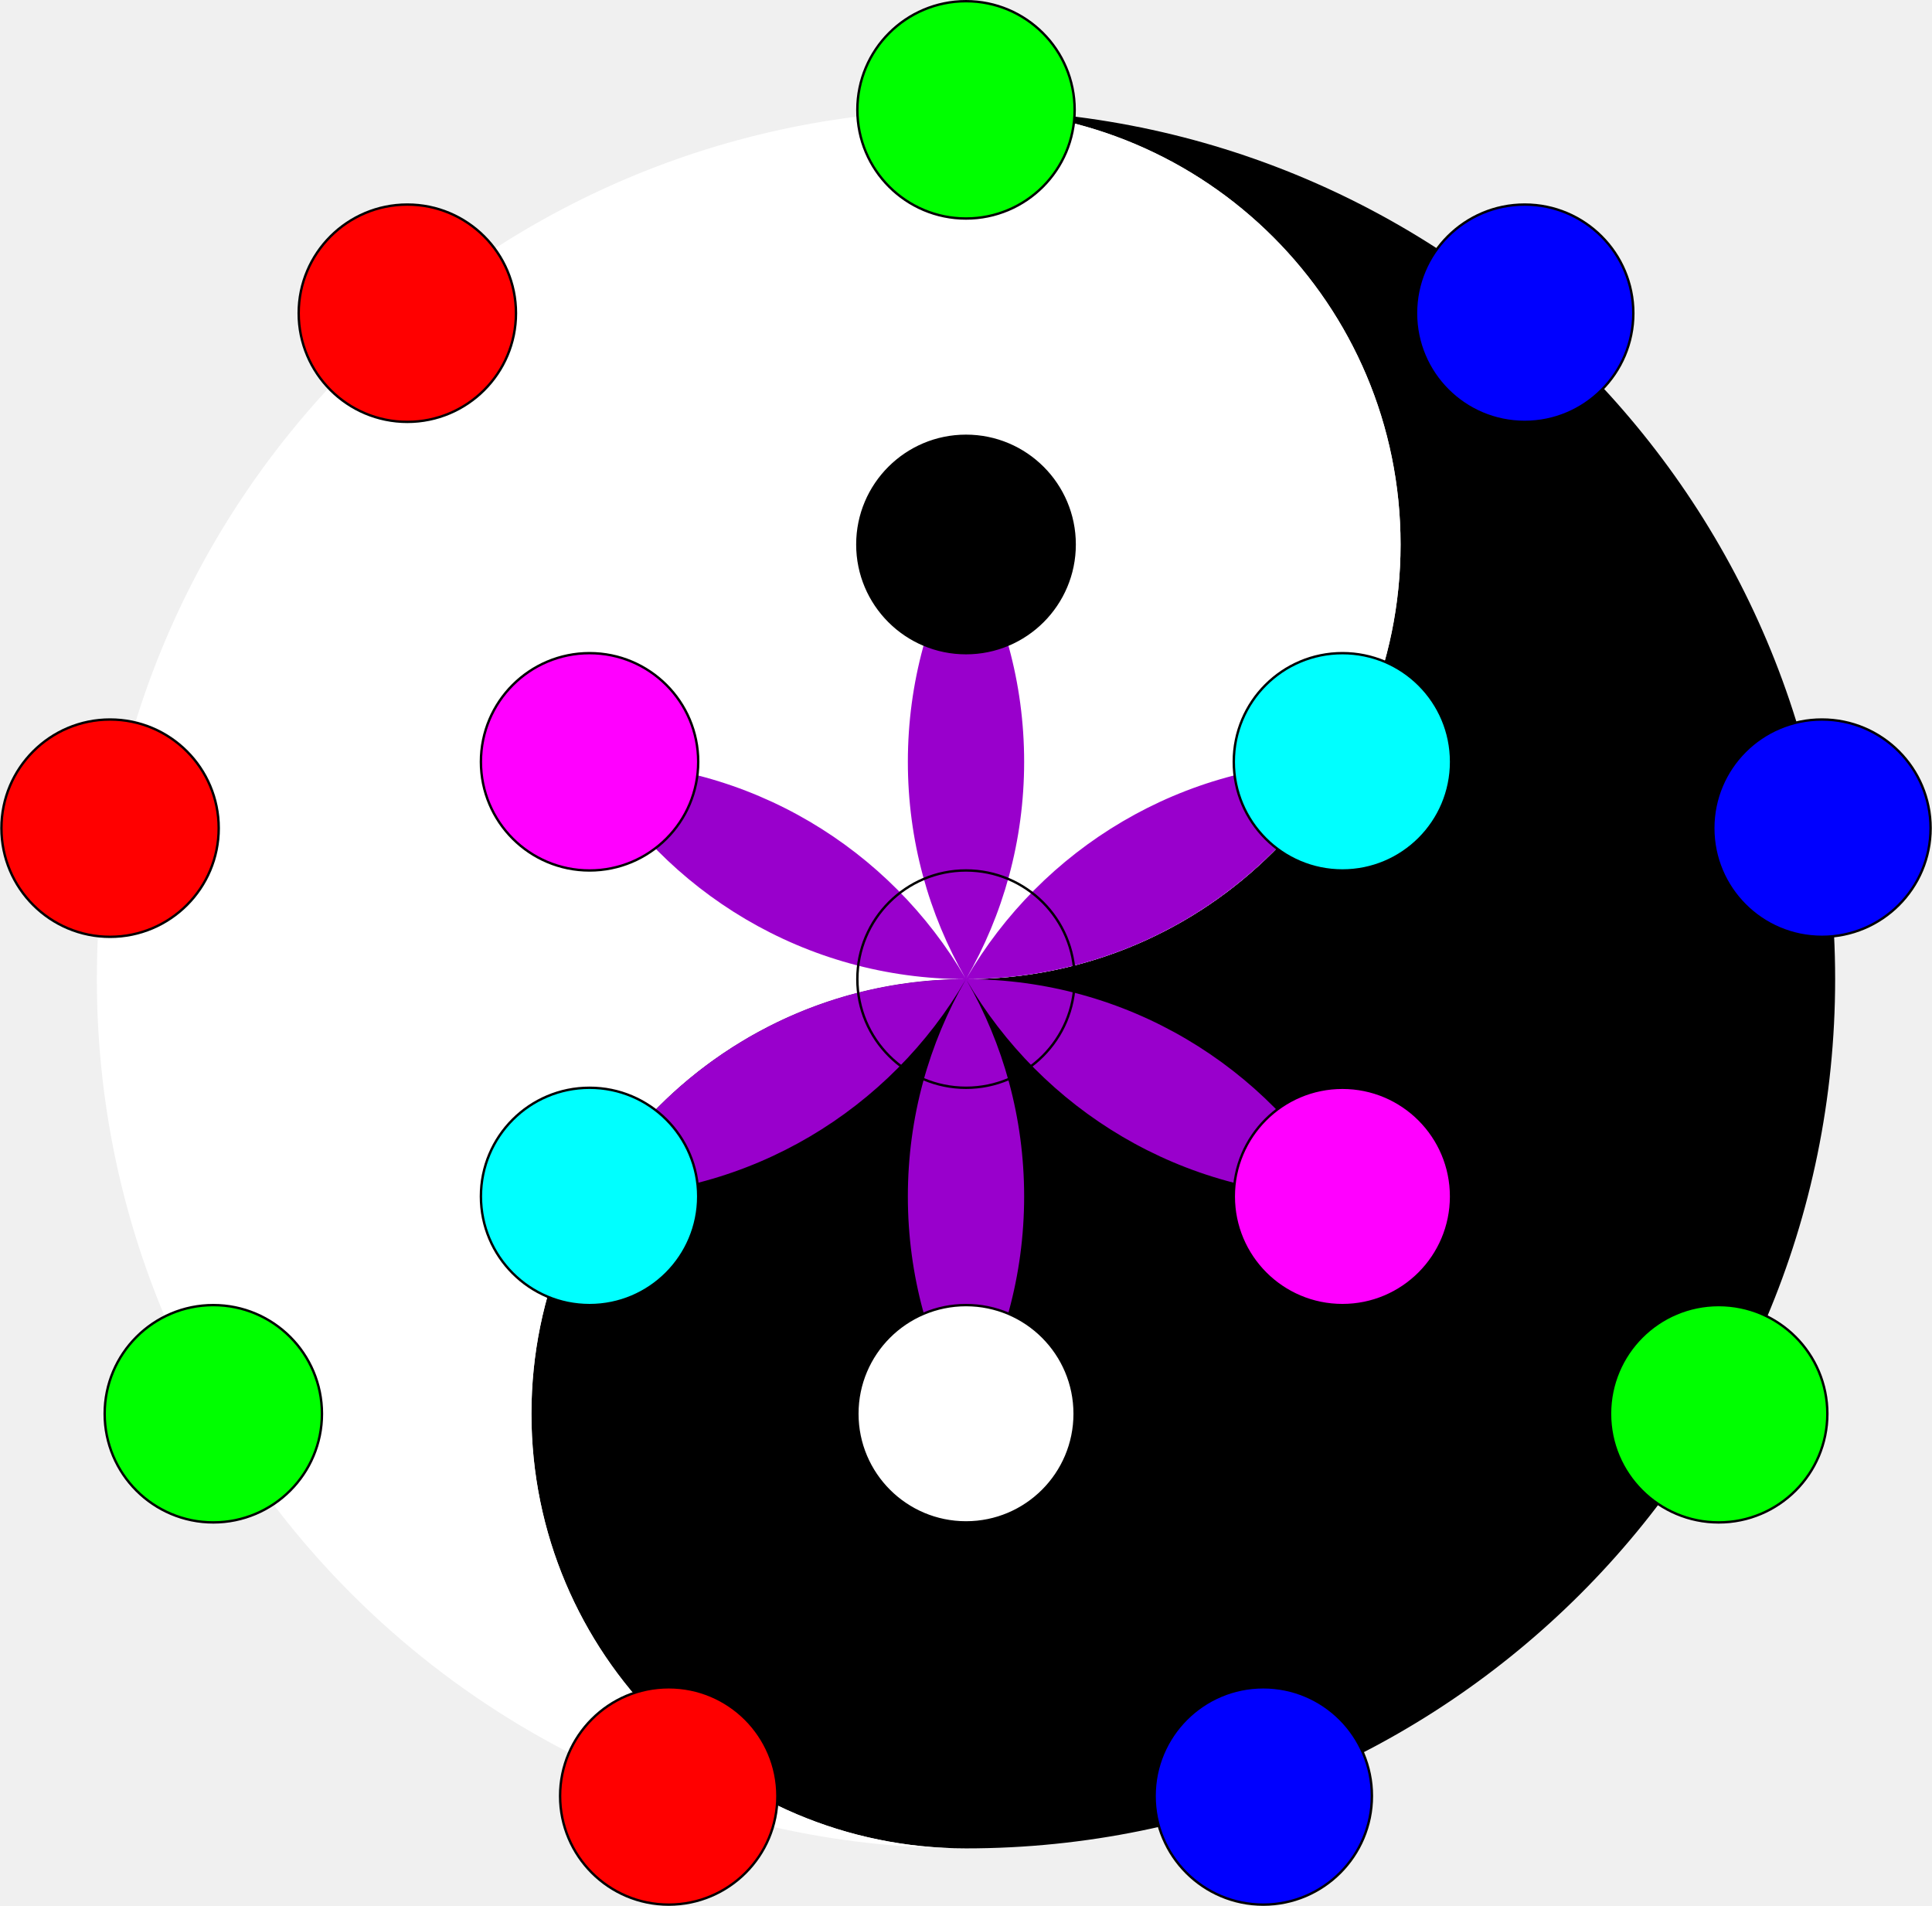
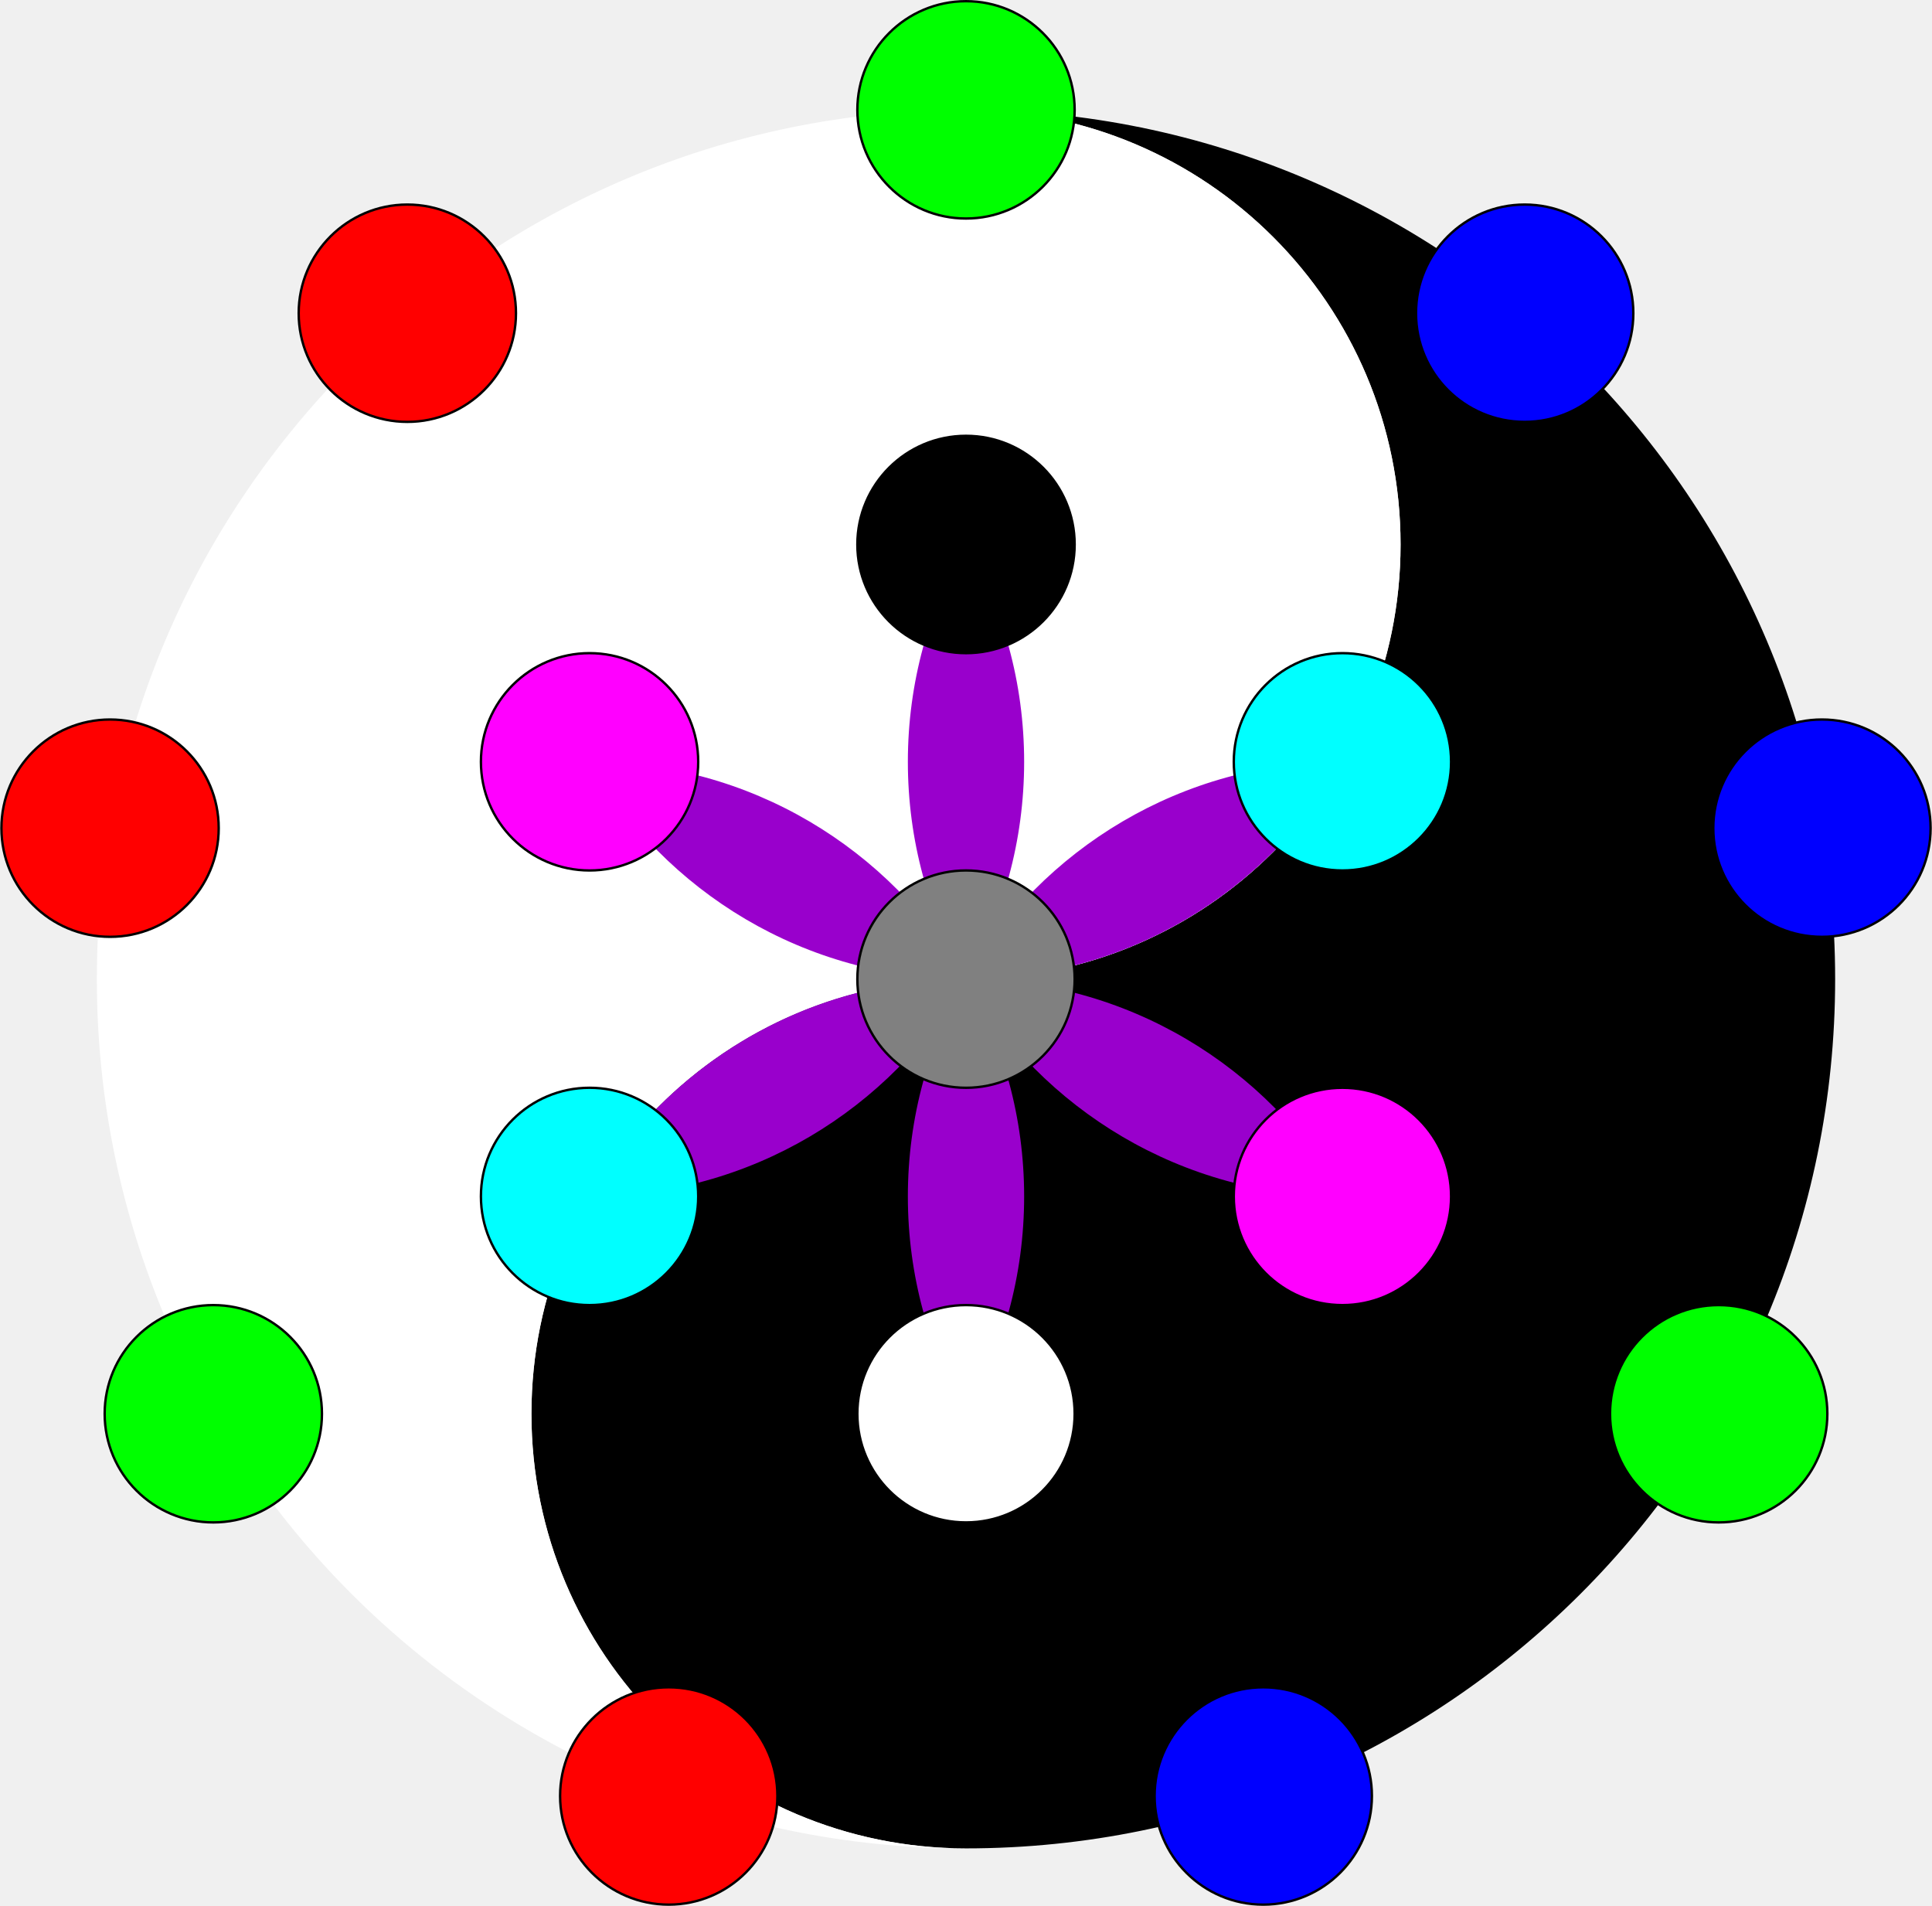
<svg xmlns="http://www.w3.org/2000/svg" xml:space="preserve" width="1680px" height="1657px" version="1.1" shape-rendering="geometricPrecision" text-rendering="geometricPrecision" image-rendering="optimizeQuality" fill-rule="evenodd" clip-rule="evenodd" viewBox="0 0 1679.87 1657.26">
  <g id="Layer_x0020_1">
    <g id="yin_yang">
      <path id="old_yang" fill="black" d="M1217.88 473.47c0,208.74 -169.21,377.95 -377.94,377.95 -208.74,0 -377.95,169.21 -377.95,377.95 0,208.73 169.21,377.94 377.95,377.94 417.47,0 755.89,-338.42 755.89,-755.89 0,-417.47 -338.42,-755.89 -755.89,-755.89 208.73,0 377.94,169.21 377.94,377.94zm-377.94 661.41c52.18,0 94.48,42.3 94.48,94.49 0,52.18 -42.3,94.48 -94.48,94.48 -52.19,0 -94.49,-42.3 -94.49,-94.48 0,-52.19 42.3,-94.49 94.49,-94.49z" />
      <path id="old_yin" fill="white" d="M839.94 851.42c208.73,0 377.94,-169.21 377.94,-377.95 0,-208.73 -169.21,-377.94 -377.94,-377.94 -417.47,0 -755.9,338.42 -755.9,755.89 0,417.47 338.43,755.89 755.9,755.89 -208.74,0 -377.95,-169.21 -377.95,-377.94 0,-208.74 169.21,-377.95 377.95,-377.95zm-94.49 -377.95c0,-52.18 42.3,-94.48 94.49,-94.48 52.18,0 94.48,42.3 94.48,94.48 0,52.19 -42.3,94.49 -94.48,94.49 -52.19,0 -94.49,-42.3 -94.49,-94.49z" />
    </g>
    <path fill="#9900CC" d="M890.5 662.45c0,-68.84 -18.4,-133.39 -50.56,-188.98 -32.16,55.6 -50.57,120.14 -50.57,188.98 0,68.49 18.22,132.73 50.08,188.13 0.16,0.28 0.33,0.56 0.49,0.84 0.03,-0.06 0.07,-0.13 0.11,-0.19 32.09,-55.55 50.45,-120.02 50.45,-188.78zm-50.45 188.78c-0.04,0.06 -0.08,0.13 -0.11,0.19 0.03,-0.06 0.07,-0.13 0.11,-0.19zm327.27 -188.78c-139.73,0 -261.74,75.82 -327.15,188.57 -0.04,0.07 -0.08,0.14 -0.12,0.21 -0.04,0.07 -0.08,0.13 -0.11,0.19 139.89,0 262.03,-76 327.38,-188.97zm0 0c-65.35,112.97 -187.49,188.97 -327.38,188.97 139.89,0 262.03,-76 327.38,-188.97zm0 377.94c-65.35,-112.96 -187.49,-188.97 -327.38,-188.97 0.16,0.28 0.32,0.56 0.48,0.84 65.47,112.51 187.35,188.14 326.9,188.13zm-326.9 -188.13c-0.16,-0.28 -0.32,-0.56 -0.48,-0.84 0.16,0.28 0.32,0.56 0.48,0.84zm50.08 188.13c0,-68.47 -18.21,-132.69 -50.05,-188.08 -0.01,-0.02 -0.02,-0.03 -0.03,-0.05 -0.16,-0.28 -0.32,-0.56 -0.48,-0.84 -0.04,0.06 -0.08,0.13 -0.11,0.19 -32.09,55.55 -50.46,120.02 -50.46,188.79 0,68.84 18.41,133.38 50.57,188.97 32.16,-55.59 50.56,-120.14 50.56,-188.98zm-50.67 -188.78c0.03,-0.06 0.07,-0.13 0.11,-0.19 -0.04,0.06 -0.08,0.13 -0.11,0.19zm-327.28 188.78c139.73,0 261.75,-75.82 327.15,-188.56 0.04,-0.08 0.09,-0.15 0.13,-0.22 0.03,-0.06 0.07,-0.13 0.11,-0.19 -139.9,0 -262.04,76.01 -327.39,188.97zm0 0c65.35,-112.96 187.49,-188.97 327.39,-188.97 -139.9,0 -262.04,76.01 -327.39,188.97zm0 -377.94c65.35,112.97 187.49,188.97 327.39,188.97 -0.16,-0.28 -0.33,-0.56 -0.49,-0.84 -65.47,-112.5 -187.35,-188.13 -326.9,-188.13z" />
    <g id="sparklet">
      <circle id="spark_b" fill="white" stroke="black" stroke-width="2.08" stroke-miterlimit="2.613" cx="839.94" cy="1229.37" r="94.49" />
      <circle id="spark_a" fill="black" stroke="black" stroke-width="2.08" stroke-miterlimit="2.613" cx="839.94" cy="473.47" r="94.49" />
-       <circle id="spark_0" fill="none" stroke="black" stroke-width="2.08" stroke-miterlimit="2.613" cx="839.94" cy="851.42" r="94.49" />
+       <circle id="spark_0" fill="gray" stroke="black" stroke-width="2.08" stroke-miterlimit="2.613" cx="839.94" cy="851.42" r="94.49" />
      <circle id="spark_9" fill="lime" stroke="black" stroke-width="2.08" stroke-miterlimit="2.613" cx="839.94" cy="95.53" r="94.49" />
      <circle id="spark_3" fill="lime" stroke="black" stroke-width="2.08" stroke-miterlimit="2.613" cx="1494.56" cy="1229.37" r="94.49" />
      <circle id="spark_6" fill="lime" stroke="black" stroke-width="2.08" stroke-miterlimit="2.613" cx="185.32" cy="1229.37" r="94.49" />
      <circle id="spark_1" fill="blue" stroke="black" stroke-width="2.08" stroke-miterlimit="2.613" cx="1325.82" cy="272.37" r="94.49" />
      <circle id="spark_2" fill="blue" stroke="black" stroke-width="2.08" stroke-miterlimit="2.613" cx="1584.35" cy="720.16" r="94.49" />
      <circle id="spark_4" fill="blue" stroke="black" stroke-width="2.08" stroke-miterlimit="2.613" cx="1098.47" cy="1561.73" r="94.49" />
      <circle id="spark_8" fill="red" stroke="black" stroke-width="2.08" stroke-miterlimit="2.613" cx="354.06" cy="272.37" r="94.49" />
      <circle id="spark_7" fill="red" stroke="black" stroke-width="2.08" stroke-miterlimit="2.613" cx="95.53" cy="720.16" r="94.49" />
      <circle id="spark_5" fill="red" stroke="black" stroke-width="2.08" stroke-miterlimit="2.613" cx="581.41" cy="1561.73" r="94.49" />
      <circle id="spark_c" fill="fuchsia" stroke="black" stroke-width="2.08" stroke-miterlimit="2.613" cx="1167.32" cy="1040.4" r="94.49" />
      <circle id="spark_d" fill="aqua" stroke="black" stroke-width="2.08" stroke-miterlimit="2.613" cx="512.55" cy="1040.39" r="94.49" />
      <circle id="spark_e" fill="aqua" stroke="black" stroke-width="2.08" stroke-miterlimit="2.613" cx="1167.32" cy="662.45" r="94.49" />
      <circle id="spark_f" fill="fuchsia" stroke="black" stroke-width="2.08" stroke-miterlimit="2.613" cx="512.55" cy="662.45" r="94.49" />
    </g>
  </g>
</svg>
